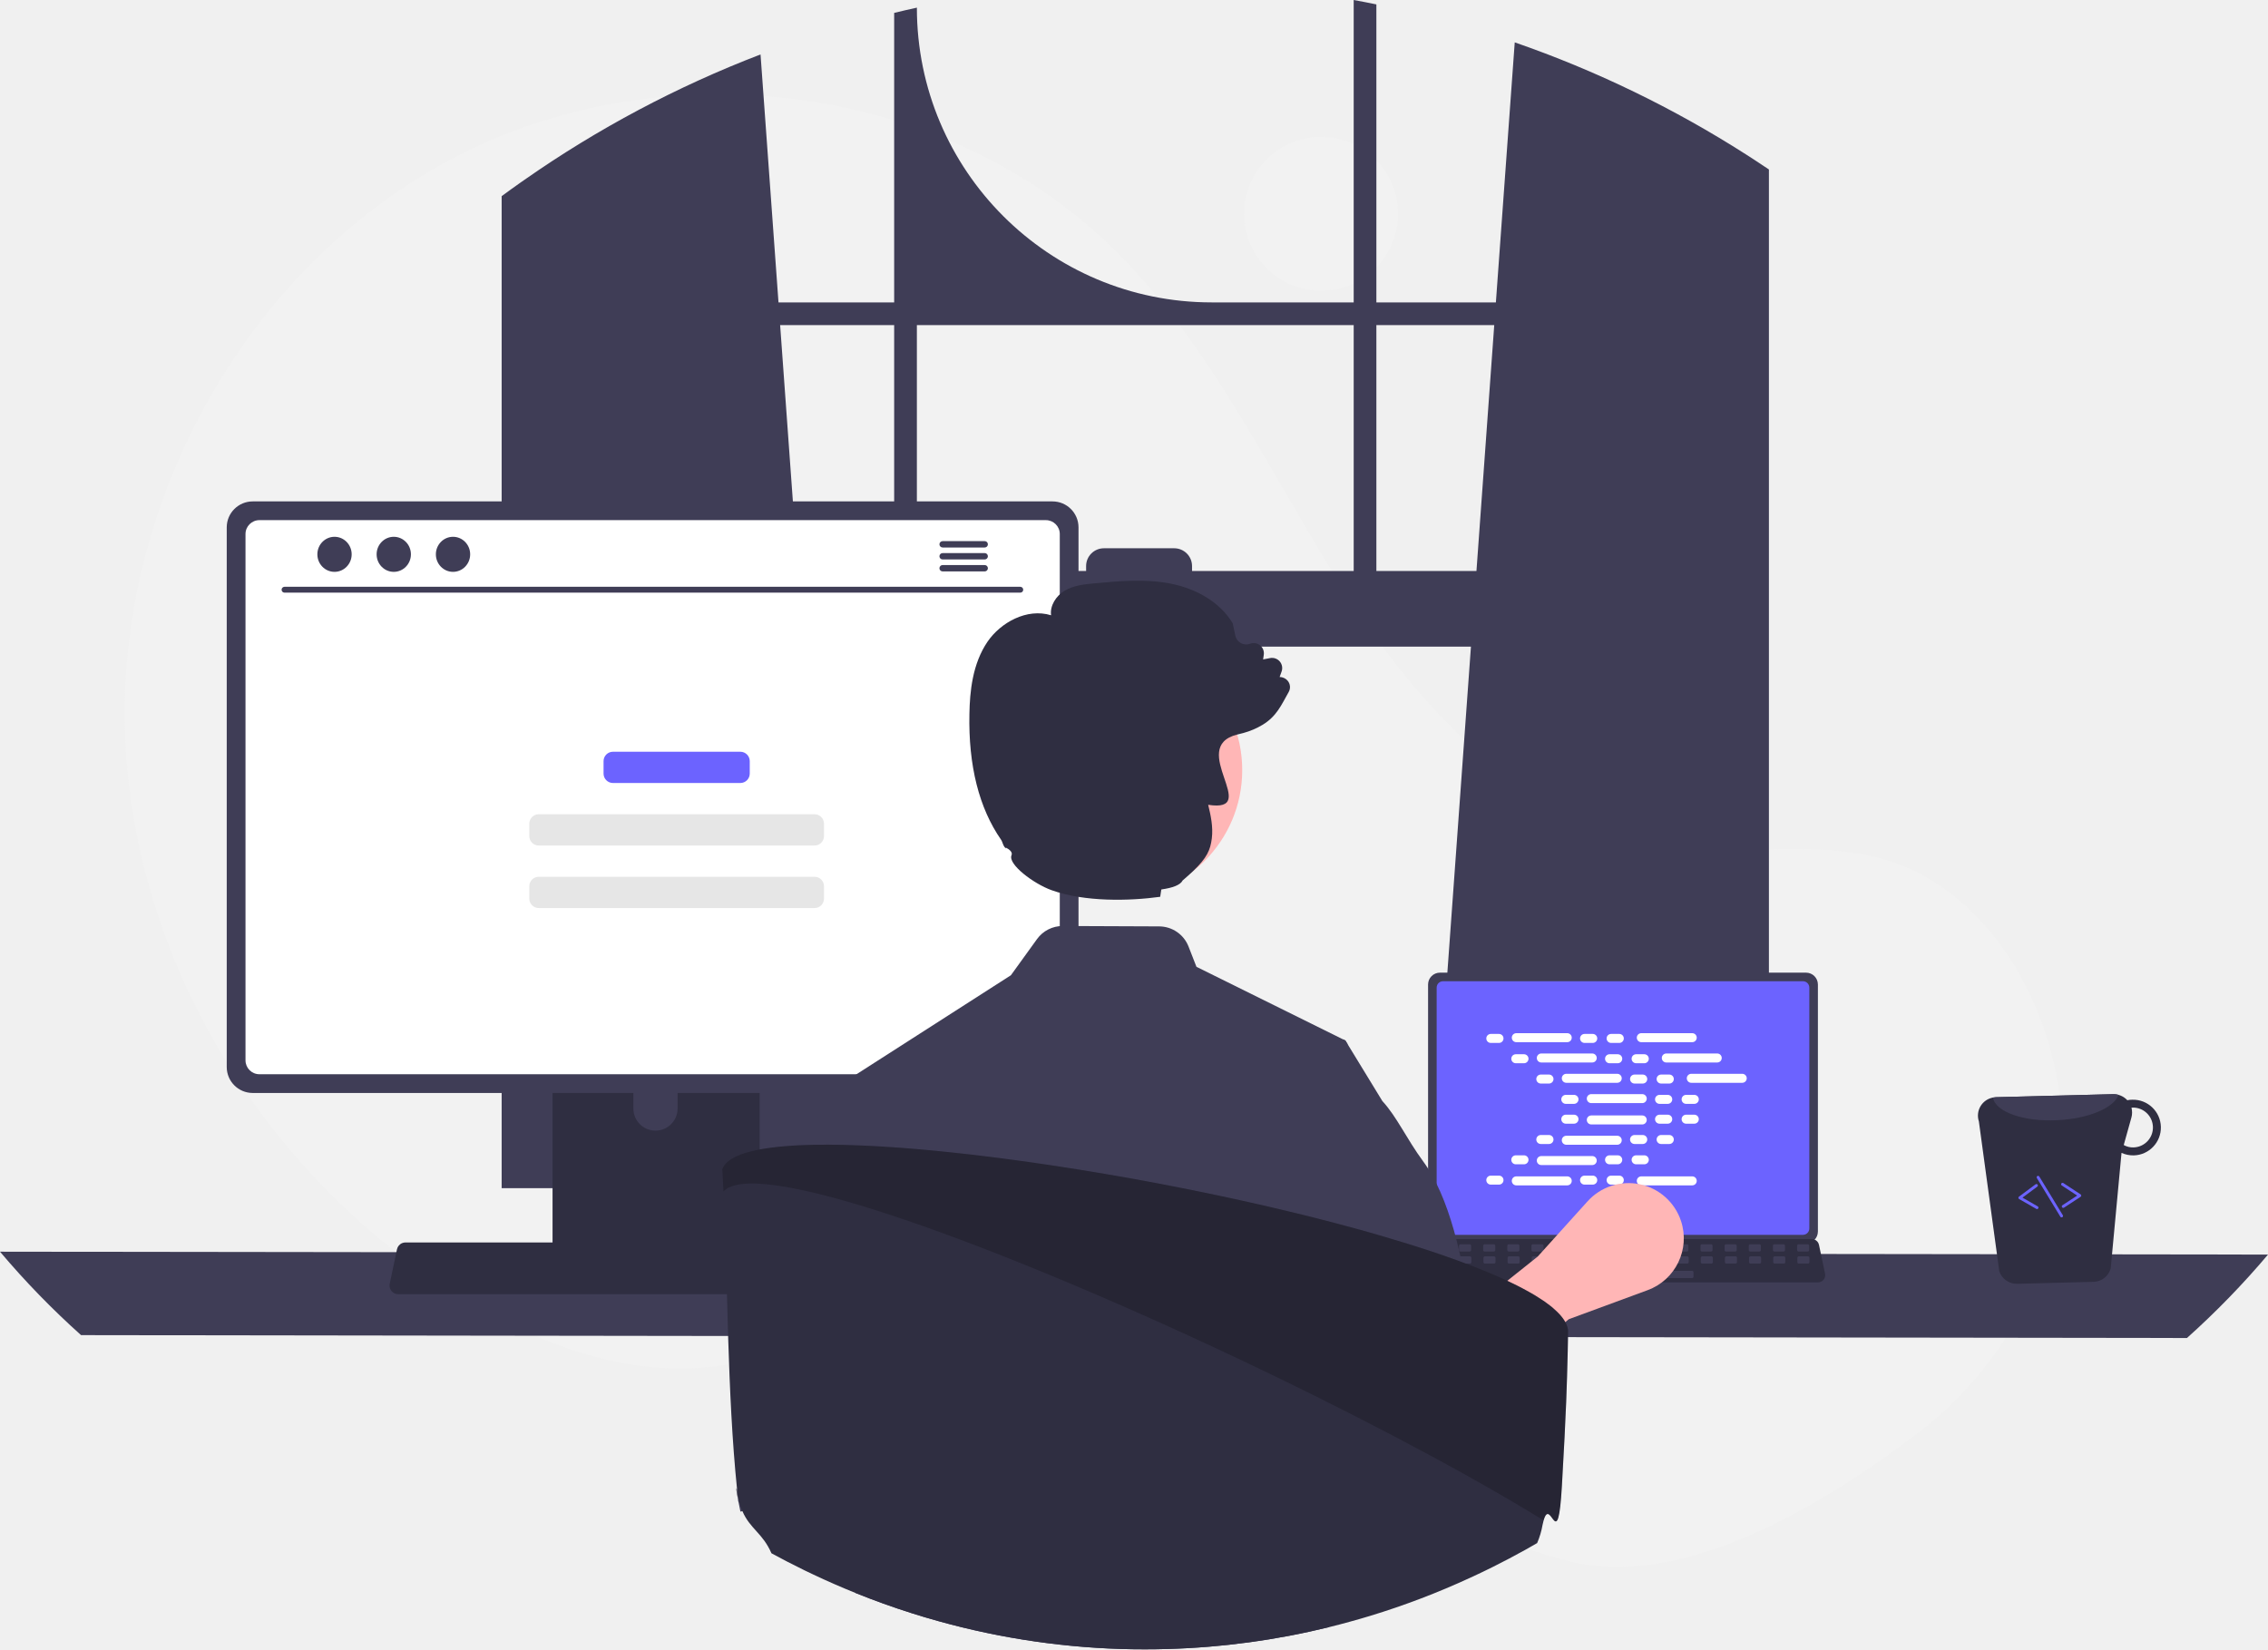
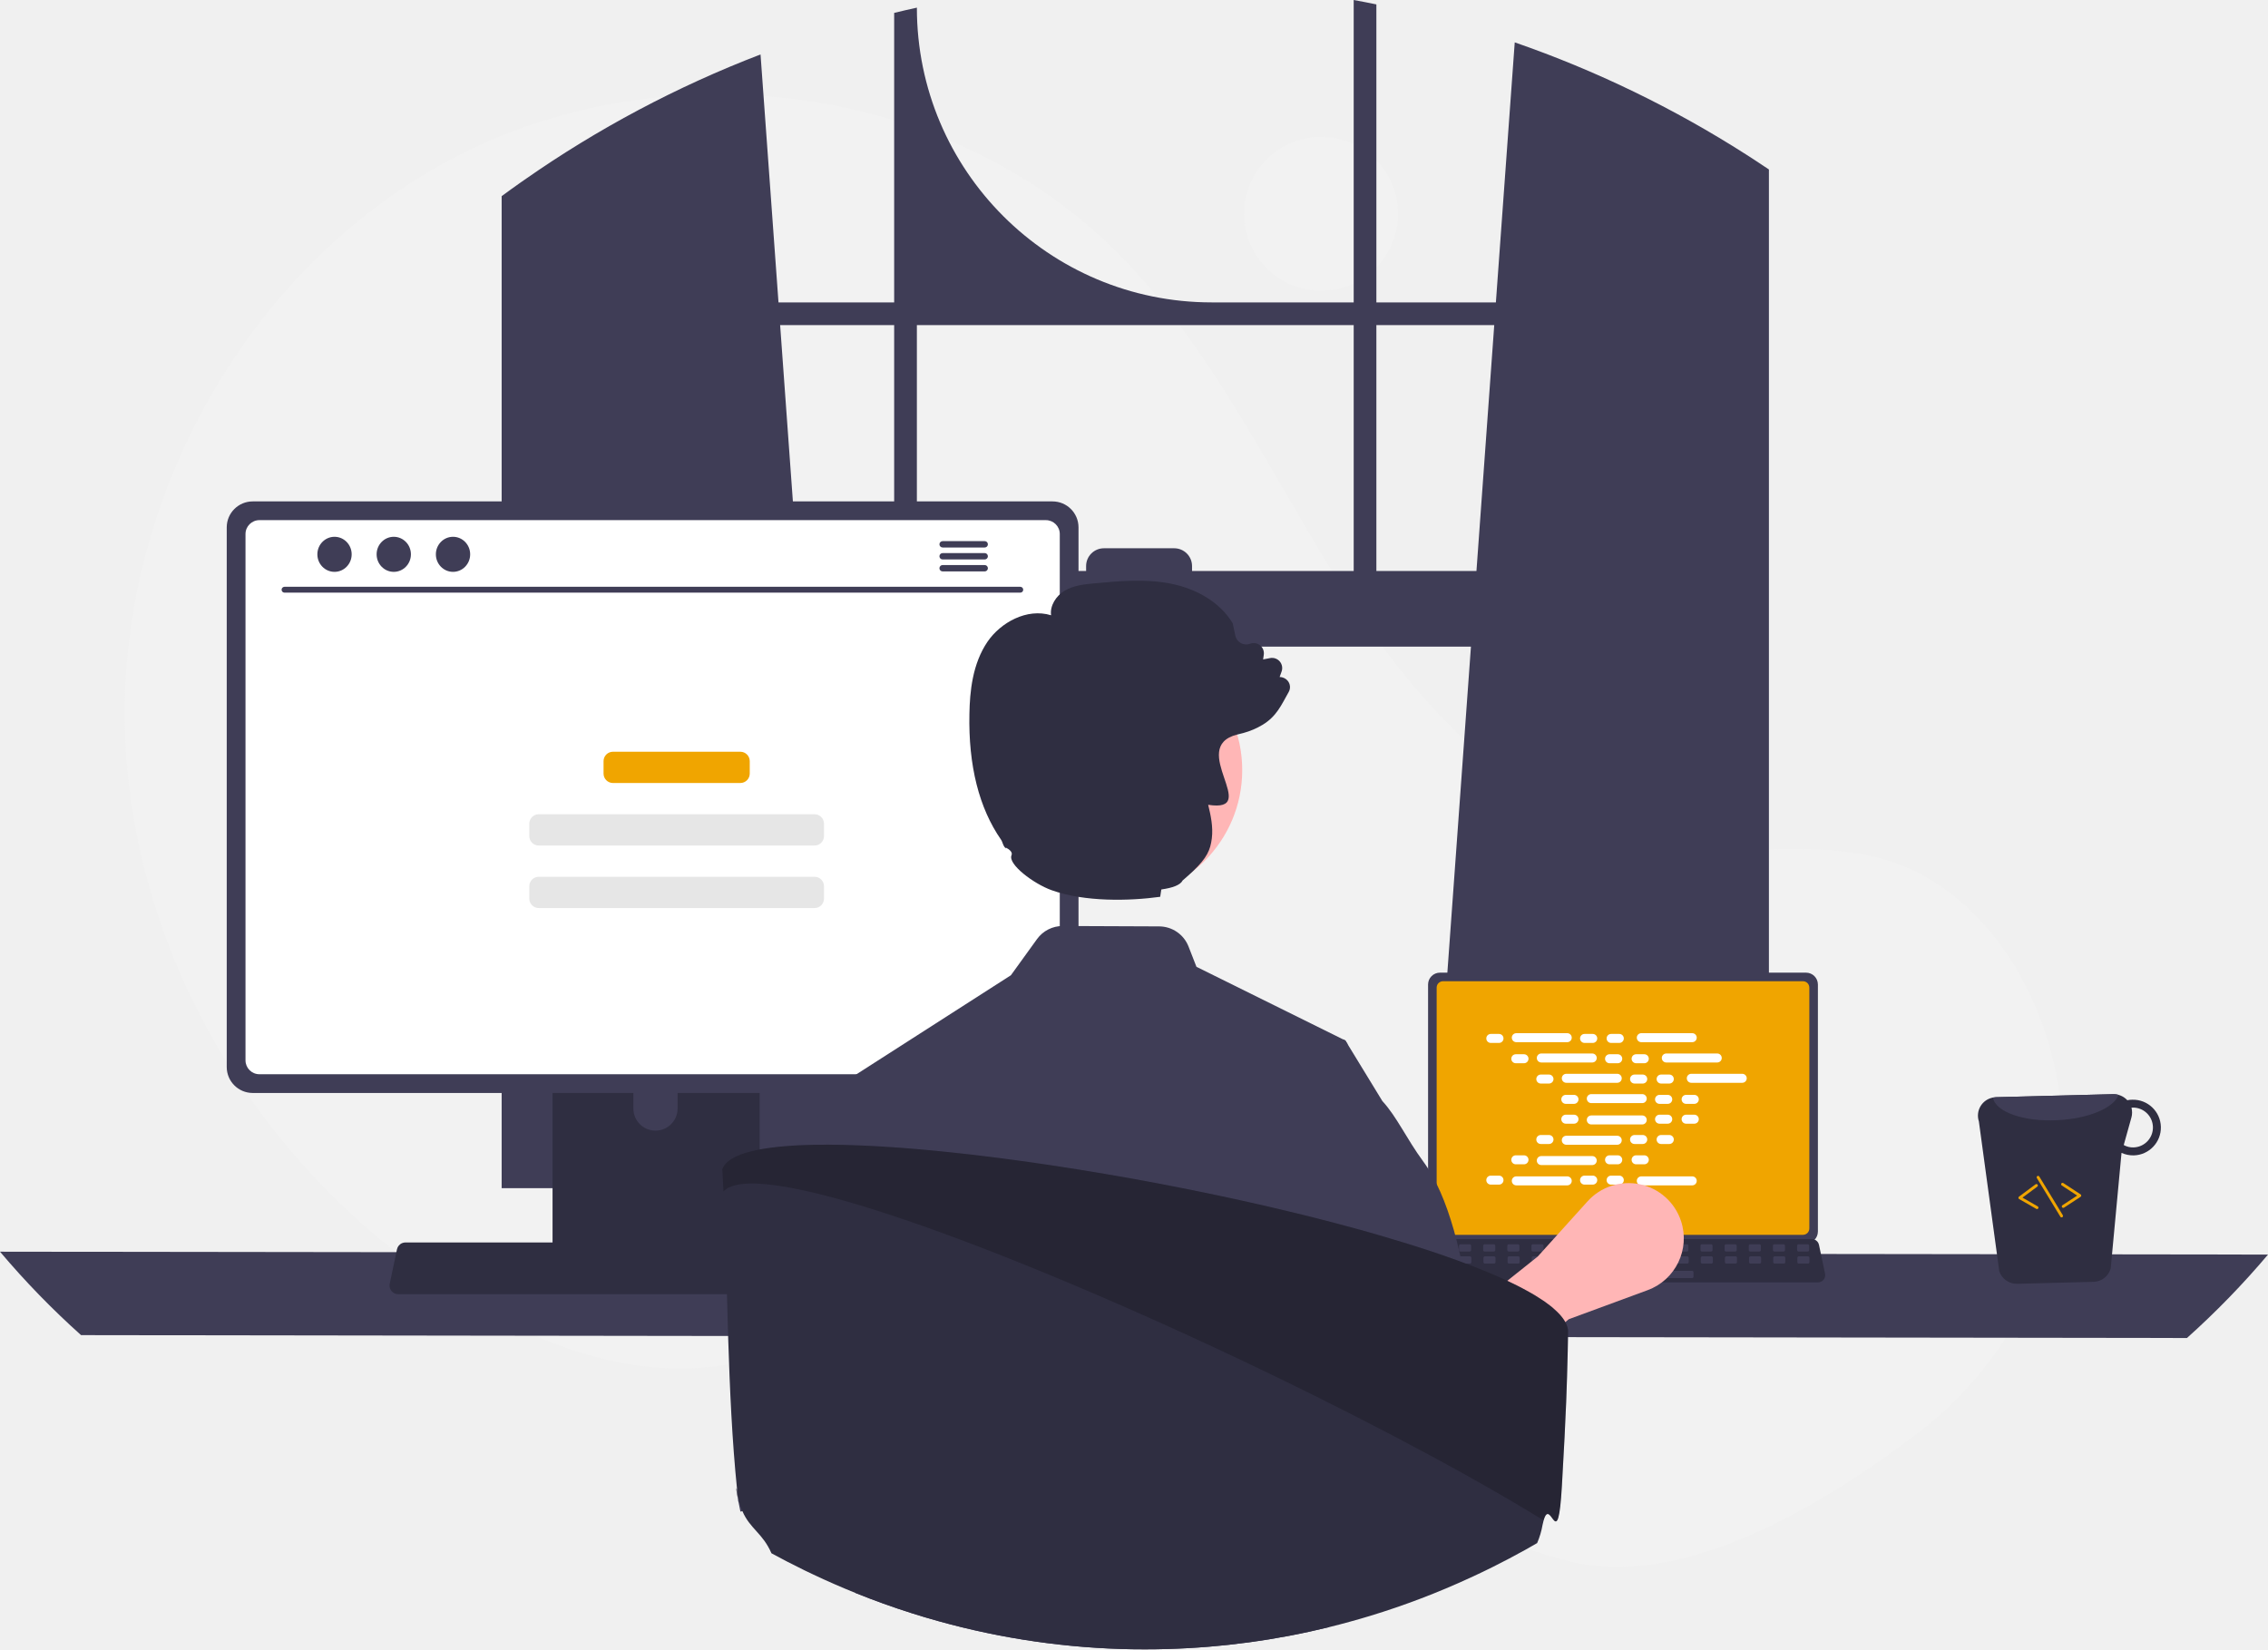
<svg xmlns="http://www.w3.org/2000/svg" data-name="Layer 1" width="786.82" height="572.258" viewBox="0 0 786.82 572.258">
  <circle cx="458.321" cy="74.182" r="26.701" fill="#f2f2f2" />
  <path d="M872.038,661.023c39.688-30.229,58.644-81.025,46.776-129.482q-.442-1.806-.934-3.604c-7.867-28.763-27.332-56.101-55.7-65.291-23.82-7.717-49.82-1.783-74.669-4.851-48.781-6.024-86.601-45.494-113.211-86.819-26.611-41.325-47.062-87.583-82.422-121.724-58.285-56.275-153.362-68.391-225.627-31.76C293.987,254.121,247.955,335.391,249.918,416.386c1.963,80.995,50.046,158.432,119.875,199.517,25.652,15.093,55.321,25.785,84.848,22.044,25.62-3.246,48.899-17.013,74.399-21.1,40.091-6.426,79.927,11.701,114.603,32.824,34.676,21.123,68.17,46.16,107.574,55.952C789.478,715.131,836.881,687.801,872.038,661.023Z" transform="translate(-206.59 -163.8711)" fill="#f2f2f2" />
  <path d="M815.016,219.191c-.87-.58-1.75-1.13-2.62-1.69a380.24,380.24,0,0,0-80.31-38.93l-6.54,90.22h-41.46v-103.39c-2.61-.54-5.24-1.05-7.87-1.53v104.92H626.946A102.27,102.27,0,0,1,524.676,166.521v-0c-2.64.57-5.26,1.18-7.88,1.83v100.44h-40.13l-6.23-86.03a380.858,380.858,0,0,0-81.94,43.53c-.44.3-.88.61-1.31.91-2.21,1.55-4.39,3.13-6.56,4.73v344.19h118.27l-2.09-28.95-11.5-158.95h231.59l-11.5,158.95-2.09,28.95h116.96v-353.45Q817.656,220.901,815.016,219.191Zm-298.22,142.78h-33.39l-6.17-85.3h39.56Zm159.42,0h-56.08v-1.69a6.18,6.18,0,0,0-6.19-6.18h-24.38a6.178,6.178,0,0,0-6.18,6.18v1.69h-58.71v-85.3h151.54Zm7.87,0v-85.3h40.89l-6.17,85.3Z" transform="translate(-206.59 -163.8711)" fill="#3f3d56" />
  <path d="M206.59,598.162a289.003,289.003,0,0,0,28.12,28.95l730.58,1a289.003,289.003,0,0,0,28.12-28.95Z" transform="translate(-206.59 -163.8711)" fill="#3f3d56" />
  <path d="M702.02,505.462v85.704a4.122,4.122,0,0,0,4.119,4.119H833.143a4.122,4.122,0,0,0,4.119-4.119v-85.704a4.124,4.124,0,0,0-4.119-4.115H706.139A4.124,4.124,0,0,0,702.02,505.462Z" transform="translate(-206.59 -163.8711)" fill="#3f3d56" />
-   <path d="M704.999,506.529V590.109a2.205,2.205,0,0,0,2.201,2.201H832.086a2.205,2.205,0,0,0,2.201-2.201V506.529a2.206,2.206,0,0,0-2.201-2.206H707.201A2.206,2.206,0,0,0,704.999,506.529Z" transform="translate(-206.59 -163.8711)" fill="#6c63ff" />
+   <path d="M704.999,506.529V590.109a2.205,2.205,0,0,0,2.201,2.201H832.086a2.205,2.205,0,0,0,2.201-2.201V506.529a2.206,2.206,0,0,0-2.201-2.206H707.201A2.206,2.206,0,0,0,704.999,506.529Z" transform="translate(-206.59 -163.8711)" fill="#f0a500" />
  <path d="M699.364,607.881a2.47,2.47,0,0,0,1.943.93H837.299a2.502,2.502,0,0,0,2.446-3.016l-2.111-10.027a2.507,2.507,0,0,0-1.558-1.818,2.425,2.425,0,0,0-.888-.168H703.41a2.424,2.424,0,0,0-.888.168,2.507,2.507,0,0,0-1.558,1.818l-2.111,10.027A2.501,2.501,0,0,0,699.364,607.881Z" transform="translate(-206.59 -163.8711)" fill="#2f2e41" />
  <rect x="830.034" y="595.588" width="4.188" height="2.513" rx="0.488" transform="translate(1457.666 1029.819) rotate(-180)" fill="#3f3d56" />
  <rect x="821.657" y="595.588" width="4.188" height="2.513" rx="0.488" transform="translate(1440.912 1029.819) rotate(-180)" fill="#3f3d56" />
  <rect x="813.28" y="595.588" width="4.188" height="2.513" rx="0.488" transform="translate(1424.158 1029.819) rotate(-180)" fill="#3f3d56" />
  <rect x="804.903" y="595.588" width="4.188" height="2.513" rx="0.488" transform="translate(1407.404 1029.819) rotate(-180)" fill="#3f3d56" />
  <rect x="796.526" y="595.588" width="4.188" height="2.513" rx="0.488" transform="translate(1390.65 1029.819) rotate(-180)" fill="#3f3d56" />
  <rect x="788.149" y="595.588" width="4.188" height="2.513" rx="0.488" transform="translate(1373.896 1029.819) rotate(-180)" fill="#3f3d56" />
  <rect x="779.772" y="595.588" width="4.188" height="2.513" rx="0.488" transform="translate(1357.142 1029.819) rotate(-180)" fill="#3f3d56" />
  <rect x="771.395" y="595.588" width="4.188" height="2.513" rx="0.488" transform="translate(1340.388 1029.819) rotate(-180)" fill="#3f3d56" />
  <rect x="763.018" y="595.588" width="4.188" height="2.513" rx="0.488" transform="translate(1323.634 1029.819) rotate(-180)" fill="#3f3d56" />
  <rect x="754.641" y="595.588" width="4.188" height="2.513" rx="0.488" transform="translate(1306.88 1029.819) rotate(-180)" fill="#3f3d56" />
  <rect x="746.264" y="595.588" width="4.188" height="2.513" rx="0.488" transform="translate(1290.126 1029.819) rotate(-180)" fill="#3f3d56" />
  <rect x="737.887" y="595.588" width="4.188" height="2.513" rx="0.488" transform="translate(1273.372 1029.819) rotate(-180)" fill="#3f3d56" />
  <rect x="729.51" y="595.588" width="4.188" height="2.513" rx="0.488" transform="translate(1256.618 1029.819) rotate(-180)" fill="#3f3d56" />
  <rect x="721.133" y="595.588" width="4.188" height="2.513" rx="0.488" transform="translate(1239.865 1029.819) rotate(-180)" fill="#3f3d56" />
  <rect x="712.756" y="595.588" width="4.188" height="2.513" rx="0.488" transform="translate(1223.111 1029.819) rotate(-180)" fill="#3f3d56" />
  <rect x="704.379" y="595.588" width="4.188" height="2.513" rx="0.488" transform="translate(1206.357 1029.819) rotate(-180)" fill="#3f3d56" />
  <rect x="830.133" y="599.777" width="4.188" height="2.513" rx="0.488" transform="translate(1457.864 1038.196) rotate(-180)" fill="#3f3d56" />
  <rect x="821.756" y="599.777" width="4.188" height="2.513" rx="0.488" transform="translate(1441.11 1038.196) rotate(-180)" fill="#3f3d56" />
  <rect x="813.379" y="599.777" width="4.188" height="2.513" rx="0.488" transform="translate(1424.356 1038.196) rotate(-180)" fill="#3f3d56" />
  <rect x="805.002" y="599.777" width="4.188" height="2.513" rx="0.488" transform="translate(1407.602 1038.196) rotate(-180)" fill="#3f3d56" />
  <rect x="796.625" y="599.777" width="4.188" height="2.513" rx="0.488" transform="translate(1390.848 1038.196) rotate(-180)" fill="#3f3d56" />
  <rect x="788.248" y="599.777" width="4.188" height="2.513" rx="0.488" transform="translate(1374.094 1038.196) rotate(-180)" fill="#3f3d56" />
  <rect x="779.871" y="599.777" width="4.188" height="2.513" rx="0.488" transform="translate(1357.34 1038.196) rotate(-180)" fill="#3f3d56" />
  <rect x="771.494" y="599.777" width="4.188" height="2.513" rx="0.488" transform="translate(1340.586 1038.196) rotate(-180)" fill="#3f3d56" />
  <rect x="763.117" y="599.777" width="4.188" height="2.513" rx="0.488" transform="translate(1323.832 1038.196) rotate(-180)" fill="#3f3d56" />
  <rect x="754.74" y="599.777" width="4.188" height="2.513" rx="0.488" transform="translate(1307.078 1038.196) rotate(-180)" fill="#3f3d56" />
  <rect x="746.363" y="599.777" width="4.188" height="2.513" rx="0.488" transform="translate(1290.324 1038.196) rotate(-180)" fill="#3f3d56" />
  <rect x="737.986" y="599.777" width="4.188" height="2.513" rx="0.488" transform="translate(1273.57 1038.196) rotate(-180)" fill="#3f3d56" />
  <rect x="729.609" y="599.777" width="4.188" height="2.513" rx="0.488" transform="translate(1256.816 1038.196) rotate(-180)" fill="#3f3d56" />
  <rect x="721.232" y="599.777" width="4.188" height="2.513" rx="0.488" transform="translate(1240.062 1038.196) rotate(-180)" fill="#3f3d56" />
  <rect x="712.855" y="599.777" width="4.188" height="2.513" rx="0.488" transform="translate(1223.309 1038.196) rotate(-180)" fill="#3f3d56" />
  <rect x="704.478" y="599.777" width="4.188" height="2.513" rx="0.488" transform="translate(1206.555 1038.196) rotate(-180)" fill="#3f3d56" />
  <rect x="760.604" y="604.803" width="33.508" height="2.513" rx="0.488" transform="translate(1348.126 1048.248) rotate(-180)" fill="#3f3d56" />
  <rect x="515.631" y="358.737" width="5.966" height="3.122" rx="1.561" fill="#fff" />
  <rect x="548.154" y="358.737" width="5.966" height="3.122" rx="1.561" fill="#fff" />
  <rect x="557.369" y="358.737" width="5.966" height="3.122" rx="1.561" fill="#fff" />
  <rect x="524.477" y="358.477" width="20.796" height="3.122" rx="1.561" fill="#fff" />
  <rect x="567.841" y="358.477" width="20.796" height="3.122" rx="1.561" fill="#fff" />
  <rect x="524.304" y="365.784" width="5.966" height="3.122" rx="1.561" fill="#fff" />
  <rect x="556.827" y="365.784" width="5.966" height="3.122" rx="1.561" fill="#fff" />
  <rect x="566.042" y="365.784" width="5.966" height="3.122" rx="1.561" fill="#fff" />
  <rect x="533.15" y="365.523" width="20.796" height="3.122" rx="1.561" fill="#fff" />
  <rect x="576.514" y="365.523" width="20.796" height="3.122" rx="1.561" fill="#fff" />
  <rect x="532.977" y="372.83" width="5.966" height="3.122" rx="1.561" fill="#fff" />
  <rect x="565.5" y="372.83" width="5.966" height="3.122" rx="1.561" fill="#fff" />
  <rect x="574.715" y="372.83" width="5.966" height="3.122" rx="1.561" fill="#fff" />
  <rect x="541.823" y="372.57" width="20.796" height="3.122" rx="1.561" fill="#fff" />
  <rect x="585.187" y="372.57" width="20.796" height="3.122" rx="1.561" fill="#fff" />
  <rect x="541.649" y="379.877" width="5.966" height="3.122" rx="1.561" fill="#fff" />
  <rect x="574.172" y="379.877" width="5.966" height="3.122" rx="1.561" fill="#fff" />
  <rect x="583.387" y="379.877" width="5.966" height="3.122" rx="1.561" fill="#fff" />
  <rect x="550.496" y="379.617" width="20.796" height="3.122" rx="1.561" fill="#fff" />
  <rect x="548.154" y="407.898" width="5.966" height="3.122" rx="1.561" fill="#fff" />
  <rect x="557.369" y="407.898" width="5.966" height="3.122" rx="1.561" fill="#fff" />
  <rect x="567.841" y="408.158" width="20.796" height="3.122" rx="1.561" fill="#fff" />
  <rect x="515.631" y="407.898" width="5.966" height="3.122" rx="1.561" fill="#fff" />
  <rect x="524.477" y="408.158" width="20.796" height="3.122" rx="1.561" fill="#fff" />
  <rect x="524.304" y="400.851" width="5.966" height="3.122" rx="1.561" fill="#fff" />
  <rect x="556.827" y="400.851" width="5.966" height="3.122" rx="1.561" fill="#fff" />
  <rect x="566.042" y="400.851" width="5.966" height="3.122" rx="1.561" fill="#fff" />
  <rect x="533.15" y="401.111" width="20.796" height="3.122" rx="1.561" fill="#fff" />
  <rect x="532.977" y="393.804" width="5.966" height="3.122" rx="1.561" fill="#fff" />
  <rect x="565.5" y="393.804" width="5.966" height="3.122" rx="1.561" fill="#fff" />
  <rect x="574.715" y="393.804" width="5.966" height="3.122" rx="1.561" fill="#fff" />
  <rect x="541.823" y="394.064" width="20.796" height="3.122" rx="1.561" fill="#fff" />
  <rect x="541.649" y="386.758" width="5.966" height="3.122" rx="1.561" fill="#fff" />
  <rect x="574.172" y="386.758" width="5.966" height="3.122" rx="1.561" fill="#fff" />
  <rect x="583.387" y="386.758" width="5.966" height="3.122" rx="1.561" fill="#fff" />
  <rect x="550.496" y="387.018" width="20.796" height="3.122" rx="1.561" fill="#fff" />
  <path d="M711.507,654.353l-13.35-21.102,41.902-33.403,17.295-19.161a19.161,19.161,0,0,1,32.418,6.828h0a19.161,19.161,0,0,1-11.57,23.991l-27.349,10.075Z" transform="translate(-206.59 -163.8711)" fill="#ffb6b6" />
  <path d="M398.28,501.352v102.56h71.85v-102.56a3.448,3.448,0,0,0-2.43-3.3,3.175,3.175,0,0,0-1.03-.16H401.75A3.463,3.463,0,0,0,398.28,501.352Zm28.04,35.24a7.67,7.67,0,0,1,15.34,0v11.9a7.67,7.67,0,0,1-15.34,0Z" transform="translate(-206.59 -163.8711)" fill="#2f2e41" />
  <path d="M398.06,600.632v9.89a1.946,1.946,0,0,0,1.93,1.94h68.43a1.94,1.94,0,0,0,1.93-1.94v-9.89Z" transform="translate(-206.59 -163.8711)" fill="#3f3d56" />
  <path d="M285.25,346.832V534.092a9.007,9.007,0,0,0,9,9h277.5a9.007,9.007,0,0,0,9-9V346.832a9.011,9.011,0,0,0-9-8.99H294.25A9.012,9.012,0,0,0,285.25,346.832Z" transform="translate(-206.59 -163.8711)" fill="#3f3d56" />
  <path d="M291.76,349.162v182.62a4.818,4.818,0,0,0,4.81,4.81H569.44a4.818,4.818,0,0,0,4.81-4.81v-182.62a4.82,4.82,0,0,0-4.81-4.82H296.57A4.821,4.821,0,0,0,291.76,349.162Z" transform="translate(-206.59 -163.8711)" fill="#fff" />
  <path d="M342.4,611.792a2.948,2.948,0,0,0,2.32,1.11h162.34a2.987,2.987,0,0,0,2.92-3.6l-2.52-11.97a2.993,2.993,0,0,0-1.86-2.17,2.895,2.895,0,0,0-1.06-.2H347.23a2.894,2.894,0,0,0-1.06.2,2.992,2.992,0,0,0-1.86,2.17l-2.52,11.97A2.985,2.985,0,0,0,342.4,611.792Z" transform="translate(-206.59 -163.8711)" fill="#2f2e41" />
  <path d="M560.585,369.499H305.261a1.016,1.016,0,0,1,0-2.031H560.585a1.016,1.016,0,0,1,0,2.031Z" transform="translate(-206.59 -163.8711)" fill="#3f3d56" />
  <ellipse cx="116.051" cy="192.33" rx="5.95" ry="6.083" fill="#3f3d56" />
  <ellipse cx="136.607" cy="192.33" rx="5.95" ry="6.083" fill="#3f3d56" />
  <ellipse cx="157.163" cy="192.33" rx="5.95" ry="6.083" fill="#3f3d56" />
  <path d="M548.206,351.622h-14.6a1.105,1.105,0,0,0,0,2.21h14.6a1.105,1.105,0,0,0,0-2.21Z" transform="translate(-206.59 -163.8711)" fill="#3f3d56" />
  <path d="M548.206,355.772h-14.6a1.105,1.105,0,0,0,0,2.21h14.6a1.105,1.105,0,0,0,0-2.21Z" transform="translate(-206.59 -163.8711)" fill="#3f3d56" />
  <path d="M548.206,359.922h-14.6a1.105,1.105,0,0,0,0,2.21h14.6a1.105,1.105,0,0,0,0-2.21Z" transform="translate(-206.59 -163.8711)" fill="#3f3d56" />
  <path d="M900.186,604.972a6.416,6.416,0,0,0,6.183,4.331l26.492-.682a6.329,6.329,0,0,0,5.981-4.657l3.749-40.087a9.794,9.794,0,0,0,4.238.871,9.661,9.661,0,1,0-.485-19.317,8.184,8.184,0,0,0-1.736.181,6.548,6.548,0,0,0-4.874-2.103l-40.751,1.052a5.853,5.853,0,0,0-1.005.125,6.365,6.365,0,0,0-4.873,8.265Zm43.173-43.817,2.668-9.553a6.506,6.506,0,0,0,.02-3.375c.129-0.0.244-.062.373-.062a6.91,6.91,0,0,1,.324,13.817A6.505,6.505,0,0,1,943.359,561.156Z" transform="translate(-206.59 -163.8711)" fill="#2f2e41" />
  <path d="M897.978,544.686c.868,4.964,10.629,8.454,22.366,7.847,10.793-.497,19.617-4.287,21.234-8.778a6.025,6.025,0,0,0-1.844-.246l-40.751,1.052A5.853,5.853,0,0,0,897.978,544.686Z" transform="translate(-206.59 -163.8711)" fill="#3f3d56" />
-   <path d="M922.494,582.944a.497.497,0,0,0,.151-.066l5.753-3.766a.499.499,0,0,0,0-.836l-5.98-3.917a.5.5,0,1,0-.548.836l5.341,3.498-5.114,3.348a.5.5,0,0,0,.396.903Z" transform="translate(-206.59 -163.8711)" fill="#6c63ff" />
-   <path d="M913.408,583.363a.5.5,0,0,0,.126-.918l-5.303-3.04,5.126-3.807a.5.5,0,1,0-.596-.802l-5.739,4.263a.5.5,0,0,0,.049.835l5.965,3.42A.5.5,0,0,0,913.408,583.363Z" transform="translate(-206.59 -163.8711)" fill="#6c63ff" />
-   <path d="M921.922,586.244a.482.482,0,0,0,.137-.058.5.5,0,0,0,.168-.687l-8.155-13.408a.5.5,0,0,0-.854.521l8.155,13.408A.5.5,0,0,0,921.922,586.244Z" transform="translate(-206.59 -163.8711)" fill="#6c63ff" />
-   <rect x="209.385" y="260.827" width="50.719" height="10.846" rx="3.264" fill="#6c63ff" />
+   <path d="M922.494,582.944a.497.497,0,0,0,.151-.066l5.753-3.766a.499.499,0,0,0,0-.836l-5.98-3.917a.5.5,0,1,0-.548.836l5.341,3.498-5.114,3.348a.5.5,0,0,0,.396.903Z" transform="translate(-206.59 -163.8711)" fill="#f0a500" />
+   <path d="M913.408,583.363a.5.5,0,0,0,.126-.918l-5.303-3.04,5.126-3.807a.5.5,0,1,0-.596-.802l-5.739,4.263a.5.5,0,0,0,.049.835l5.965,3.42A.5.5,0,0,0,913.408,583.363Z" transform="translate(-206.59 -163.8711)" fill="#f0a500" />
+   <path d="M921.922,586.244a.482.482,0,0,0,.137-.058.5.5,0,0,0,.168-.687l-8.155-13.408a.5.5,0,0,0-.854.521l8.155,13.408A.5.5,0,0,0,921.922,586.244Z" transform="translate(-206.59 -163.8711)" fill="#f0a500" />
+   <rect x="209.385" y="260.827" width="50.719" height="10.846" rx="3.264" fill="#f0a500" />
  <rect x="183.626" y="282.519" width="102.236" height="10.846" rx="3.264" fill="#e6e6e6" />
  <rect x="183.626" y="304.21" width="102.236" height="10.846" rx="3.264" fill="#e6e6e6" />
  <path d="M497.301,540.717l.217.684.011.023,6.525,19.838,7.506,22.861,14.123,42.961.137,6.673v.023l1.049,53.684-2.909,7.278,3.274,11.932s-1.506-18.037-9.582-7.679c-4.574,5.886-9.925,11.91-14.317,17.556q9.6,3.884,19.507,7.027c1.426.456,2.863.89,4.301,1.323q.462.137.924.274a266.863,266.863,0,0,0,67.351,10.826c1.186.034,2.35.057,3.479.08.399.011.787.023,1.175.023,1.278.011,2.544.023,3.822.023q3.867,0,7.7-.114a266.853,266.853,0,0,0,56.091-7.586c-.125-7.586-.468-16.45-.958-25.918-.228-4.643-5.35-9.674-5.658-14.533-.217-3.65,4.381-7.084,4.141-10.792-1.551-22.827-3.491-14.064-4.928-30.229q-.222-2.379-.411-4.552c-.924-10.381-1.563-16.872-1.563-16.872l6.137-38.683,9.639-60.734-.742-1.221-.833-.411-50.844-25.165-2.761-7.073a10.979,10.979,0,0,0-10.141-6.947l-33.493-.137a10.931,10.931,0,0,0-8.909,4.529l-9.069,12.56Z" transform="translate(-206.59 -163.8711)" fill="#3f3d56" />
  <path d="M533.407,617.525,525.82,633.758l-5.179,11.088-8.909,46.646-4.46,4.734L503.45,679.467l-39.998,8.881c-1.312-7.29-.351.247-1.161-7.75.228-.228.468-.456.707-.685.639-.593,1.175-1.152,1.164-1.688-.456-27.584.913-74.526,12.343-102.966a60.053,60.053,0,0,1,7.027-13.107c.228-.308.445-.616.662-.924,5.27-7.381,8.601-14.647,13.324-19.815v-.011a.53.53,0,0,0,.08-.08.157.157,0,0,0,.046-.034l32.443-17.203,1.392,39.105.992,28.109Z" transform="translate(-206.59 -163.8711)" fill="#3f3d56" />
  <path d="M650.391,622.135l9.476,20.275,3.307,7.061,8.907,46.642,4.446,4.723,3.83-16.755,1.8-.369,32.459-6.722,9.461,30.046a17.984,17.984,0,0,0-3.261-22.506c-.646-.585-1.184-1.154-1.169-1.692.538-32.443-1.446-91.684-19.367-116.066-5.692-7.738-9.107-15.445-14.076-20.829-.015-.015-.015-.031-.031-.031L674.081,526.114l-.738-1.215-.831-.415Z" transform="translate(-206.59 -163.8711)" fill="#3f3d56" />
  <circle id="a657ec4b-47ce-4d2a-9c58-81a811696ca9" data-name="Ellipse 5" cx="386.397" cy="267.201" r="44.558" fill="#ffb6b6" />
  <path d="M653.212,399.948a3.759,3.759,0,0,0-2.69-1.19l.67-1.86a3.528,3.528,0,0,0-3.96-4.7l-2.44.47.23-1.63a3.534,3.534,0,0,0-4.73-3.82,3.766,3.766,0,0,1-3.24-.23,3.846,3.846,0,0,1-1.92-2.61l-.85-4.1-.09-.22c-4.14-6.9-12.1-11.92-21.84-13.76-8.67-1.65-17.56-.81-26.13-.02-3.4.32-7.24.68-10.44,2.64-2.72,1.68-5.02,5.04-4.55,8.43-8.45-2.59-17.51,2.58-22,9.1-5.32,7.76-6.19,17.48-6.33,25.08-.38,17.98,3.33,32.69,11,43.73.56.8.7,2.47,1.81,3.03l-.23-.37c1.24.62,2.5,1.62,2.03,2.69-1.35,3.08,7.62,9.89,13.94,12.14,11.53,4.11,26.86,3.76,37.64,2.28l.38-2.55c3.89-.53,6.63-1.54,7.4-3.12,1.36-1.16,2.52-2.2,3.53-3.16l.01-.01c.02-.02.06-.05.08-.07,4.87-4.67,6-7.33,6.51-11.38.49-3.97-.38-8-1.27-11.63,18.74,2.9-7.38-19.96,10.08-24.38a5.434,5.434,0,0,1,.61-.15c.51-.12,1.02-.24,1.51-.38a26.448,26.448,0,0,0,6.72-2.87c4.88-2.97,6.49-6.91,9.01-11.35A3.427,3.427,0,0,0,653.212,399.948Z" transform="translate(-206.59 -163.8711)" fill="#2f2e41" />
  <path d="M750.582,625.308c-.01,1.75-.03,4.2-.11,7.23q-.015.63-.03,1.29c-.13,5.57-.26,10.24-.47,15.43-.01.36-.02.71-.04,1.07-.28,7.24-.72,15.67-1.48,29.02-1.41,24.66-3.87,3.39-6.34,12.04-.12.43-.25.94-.37,1.54a27.916,27.916,0,0,1-1.88,6.33c-1.31.78-2.66,1.53-3.99,2.28-3.79,2.11-7.64,4.14-11.52,6.07-2.18,1.08-4.37,2.14-6.57,3.16-.35.16-.69.32-1.03.47a270.887,270.887,0,0,1-34.75,13.26c-2.32.7-4.63,1.38-6.97,2.01-2.44.68-4.88,1.32-7.35,1.92a266.893,266.893,0,0,1-56.09,7.59c-2.55.08-5.12.11-7.7.11-1.28,0-2.54-.01-3.82-.02-.39,0-.78-.01-1.17-.02-1.13-.03-2.3-.05-3.48-.08a266.663,266.663,0,0,1-67.35-10.83l-.93-.27c-1.44-.44-2.87-.87-4.3-1.33q-9.9-3.135-19.51-7.02-7.335-2.955-14.5-6.34a.339.339,0,0,1-.12-.06c-1-.46-2.01-.94-3.01-1.43-.13-.07-.27-.14-.41-.21q-5.595-2.73-11.07-5.72c-3.07-7.05-7.39-8.4-10.07-14.6a25.874,25.874,0,0,1-1.68-5.74c0-.02-.01-.04-.01-.07.28,3.72-1.19-6.6-.01-.04-.01-.12-.02-.25-.03-.4-.03-.36-.07-.8-.13-1.35-3.43-33.49-3.21-71.79-4.7-103.35q-.15-3.06-.31-5.86c-.03-.62-.07-1.23-.11-1.83.07-.18.15-.37.24-.55a1.002,1.002,0,0,1,.07-.15,1.623,1.623,0,0,1,.1-.18c.02-.03.05-.07.07-.1a.917.917,0,0,1,.05-.1c.09-.14.19-.29.3-.43.05-.06.09-.11.14-.16a.808.808,0,0,1,.12-.14.637.637,0,0,1,.11-.13c.04-.04.08-.09.13-.14a.302.302,0,0,1,.08-.08,2.033,2.033,0,0,1,.26-.25,9.624,9.624,0,0,1,1.14-.9c.14-.09.29-.18.43-.28a19.135,19.135,0,0,1,3.17-1.52c.38-.14.76-.27,1.17-.41.15-.04.29-.09.44-.14.22-.07.44-.14.67-.19,1.14-.34,2.37-.63,3.7-.9.16-.03.33-.06.5-.1.24-.05.49-.09.74-.13.34-.06.69-.12,1.04-.18,2.97-.47,6.34-.82,10.06-1.05q.525-.03,1.05-.06c.41-.02.82-.04,1.24-.06.35-.02.71-.03,1.07-.04.35-.02.71-.03,1.08-.04,1.01-.03,2.05-.06,3.11-.08,3.02-.06,6.2-.04,9.54.03,1.55.04,3.13.08,4.75.15.11,0,.21.01.31.01,1.41.05,2.83.11,4.29.19,1.02.05,2.05.1,3.08.16.97.06,1.95.12,2.94.19.77.04,1.54.1,2.32.15.66.05,1.32.1,1.98.14l.9.06c.49.04.98.07,1.48.12,1.1.09,2.2.18,3.32.27,1.11.1,2.24.2,3.37.3s2.27.21,3.41.32c.12.01.23.02.34.03,1.04.11,2.08.21,3.13.32.24.02.49.04.73.07,1.001.101,2.022.218,3.032.326.31.033.618.066.929.1.791.086,1.572.161,2.368.254,1.05.12,2.12.23,3.16.37.81.09,1.62.18,2.43.28,1.27.15,2.56.31,3.85.48.49.06.98.12,1.47.19,3.68.46,7.4.97,11.18,1.5,5.73.81,11.55,1.69,17.41,2.64q8.805,1.425,17.71,3.01c1.5.27,3,.54,4.51.82q1.02.195,2.04.39c1.16.21,2.32.43,3.48.65,1.16.22,2.32.44,3.48.67,1.38.27,2.77.54,4.15.81,9.09,1.8,18.13,3.72,26.95,5.73,1.45.33,2.9.67,4.34,1q4.32,1.005,8.56,2.04c.78.18,1.55.37,2.32.56,1.92.48,3.84.96,5.73,1.45l.33.09c1.39.34,2.75.69,4.11,1.05q4.815,1.26,9.47,2.55,3.09.855,6.11,1.73c3.01.87,5.96,1.75,8.83,2.64.71.22,1.42.44,2.12.65,2.1.65,4.17,1.31,6.18,1.97,1.6.52,3.16,1.05,4.7,1.58q2.31.795,4.53,1.59c.95.34,1.89.7,2.83,1.04,1.35.5,2.68,1,3.98,1.5.4.15.79.31,1.18.46.25.11.49.2.73.3.47.19.95.37,1.41.56.47.18.93.37,1.39.57.45.18.91.37,1.35.56.45.18.89.37,1.33.57.37.15.73.31,1.08.47.71.31,1.42.62,2.11.94.34.16.68.31,1.02.47l.78.36c.11.06.22.11.33.16.25.12.51.25.76.37.58.27,1.15.56,1.71.83.75.38,1.48.76,2.18,1.13.71.38,1.4.76,2.06,1.13.11.06.21.12.32.18.15.08.3.17.45.25.51.29,1,.59,1.49.88.96.59,1.87,1.17,2.72,1.75.19.13.37.26.56.38.63.45,1.23.89,1.79,1.34,0,.01,0,.01.01.01.19.14.37.29.55.43.15.14.31.26.46.4.52.45,1,.88,1.44,1.32a5.667,5.667,0,0,1,.42.43,1.208,1.208,0,0,1,.16.16c.2.2.38.4.55.6a.553.553,0,0,1,.07.09c.24.28.46.56.67.84.1.14.21.28.3.42.12.17.24.35.34.52.09.14.17.29.25.43a7.257,7.257,0,0,1,.54,1.13,5.241,5.241,0,0,1,.27.82A5.844,5.844,0,0,1,750.582,625.308Z" transform="translate(-206.59 -163.8711)" fill="#2f2e41" />
  <path d="M750.582,625.308c-.01,1.75-.03,4.2-.11,7.23-.01.42-.03.85-.04,1.29-.1,4.25-.25,9.5-.46,15.43-.01.36-.02.71-.04,1.07-.28,7.24-.72,15.67-1.48,29.02-1.41,24.66-3.87,3.39-6.34,12.04-6.86-4.22-14.38-8.64-22.42-13.18q-2.175-1.23-4.39-2.47c-16.08-8.97-34.04-18.37-52.79-27.68-.74-.37-1.49-.74-2.23-1.1-42.95-21.23-89.83-41.88-127.81-55.66-7.33-2.66-14.33-5.06-20.91-7.17-13.86-4.43-25.84-7.53-35.06-8.87-9.6-1.4-16.23-.9-18.91,1.99q-.15-3.06-.31-5.86-.06-.93-.12-1.83c.062-.165.142-.322.22-.48.011-.023.019-.047.03-.07a1.002,1.002,0,0,1,.07-.15,1.623,1.623,0,0,1,.1-.18,1.06,1.06,0,0,1,.12-.2c.09-.14.19-.29.3-.43a3.483,3.483,0,0,1,.26-.3.637.637,0,0,1,.11-.13c.04-.04.08-.09.13-.14a.302.302,0,0,1,.08-.08,2.033,2.033,0,0,1,.26-.25,9.624,9.624,0,0,1,1.14-.9c.14-.09.29-.18.43-.28a19.135,19.135,0,0,1,3.17-1.52c.38-.14.76-.27,1.17-.41.15-.04.29-.09.44-.14.22-.07.44-.14.67-.19,1.14-.34,2.37-.63,3.7-.9.4-.08.82-.16,1.24-.23.34-.06.69-.12,1.04-.18,2.97-.47,6.34-.82,10.06-1.05q.525-.03,1.05-.06c.41-.02.82-.04,1.24-.06.35-.02.71-.03,1.07-.04.35-.02.71-.03,1.08-.04,1.01-.03,2.05-.06,3.11-.08,3.02-.05,6.2-.03,9.54.04,1.55.03,3.13.08,4.75.15.1,0,.21.01.31.01,1.41.04,2.84.11,4.29.18,1.02.05,2.05.1,3.08.16.97.06,1.95.12,2.94.19.77.04,1.54.1,2.32.15.66.05,1.32.1,1.98.14.79.06,1.58.12,2.38.18,1.1.09,2.2.18,3.32.27,1.11.1,2.24.2,3.37.3s2.27.21,3.41.32c.12.01.23.02.34.03,1.04.11,2.08.21,3.13.32q8.73.885,17.97,2.07,5.52.705,11.18,1.51c5.73.81,11.55,1.69,17.41,2.63q8.805,1.425,17.71,3.01c1.5.27,3,.54,4.51.82q2.76.51,5.52,1.04c1.16.22,2.32.44,3.48.67,1.38.27,2.77.54,4.15.81,9.09,1.8,18.13,3.72,26.95,5.73,1.45.33,2.9.67,4.34,1q4.32,1.005,8.56,2.04c.78.19,1.55.38,2.32.57q2.895.72,5.73,1.44v.01c.11.02.22.05.33.08,1.38.35,2.75.7,4.11,1.06q4.815,1.26,9.47,2.54c2.06.58,4.1,1.15,6.11,1.73,3.01.88,5.96,1.76,8.83,2.64.71.22,1.42.44,2.12.65q3.15.99,6.18,1.97c1.6.52,3.16,1.05,4.7,1.58q2.31.795,4.53,1.59c.96.34,1.9.69,2.83,1.03,1.36.5,2.68,1,3.98,1.51.4.15.79.31,1.18.46.73.28,1.44.57,2.14.86.47.18.93.37,1.39.57.45.18.91.37,1.35.56.45.18.89.37,1.33.57.37.15.73.31,1.08.47.71.31,1.42.62,2.11.94.34.16.68.31,1.02.47l.78.36c.11.06.22.11.33.16.85.4,1.67.8,2.47,1.2.75.38,1.48.76,2.18,1.13.83.44,1.62.87,2.38,1.31.15.08.3.17.45.25.51.29,1,.59,1.49.88.96.59,1.87,1.17,2.72,1.75.84.58,1.62,1.15,2.35,1.72,0,.01,0,.01.01.01.35.28.69.56,1.01.83.52.45,1,.88,1.44,1.32a5.667,5.667,0,0,1,.42.43,1.208,1.208,0,0,1,.16.16c.21.23.42.46.62.69.24.28.46.56.67.84.1.14.21.28.3.42.12.17.24.35.34.52.09.14.17.29.25.43a7.257,7.257,0,0,1,.54,1.13,6.053,6.053,0,0,1,.27.82A5.844,5.844,0,0,1,750.582,625.308Z" transform="translate(-206.59 -163.8711)" opacity="0.2" />
</svg>
